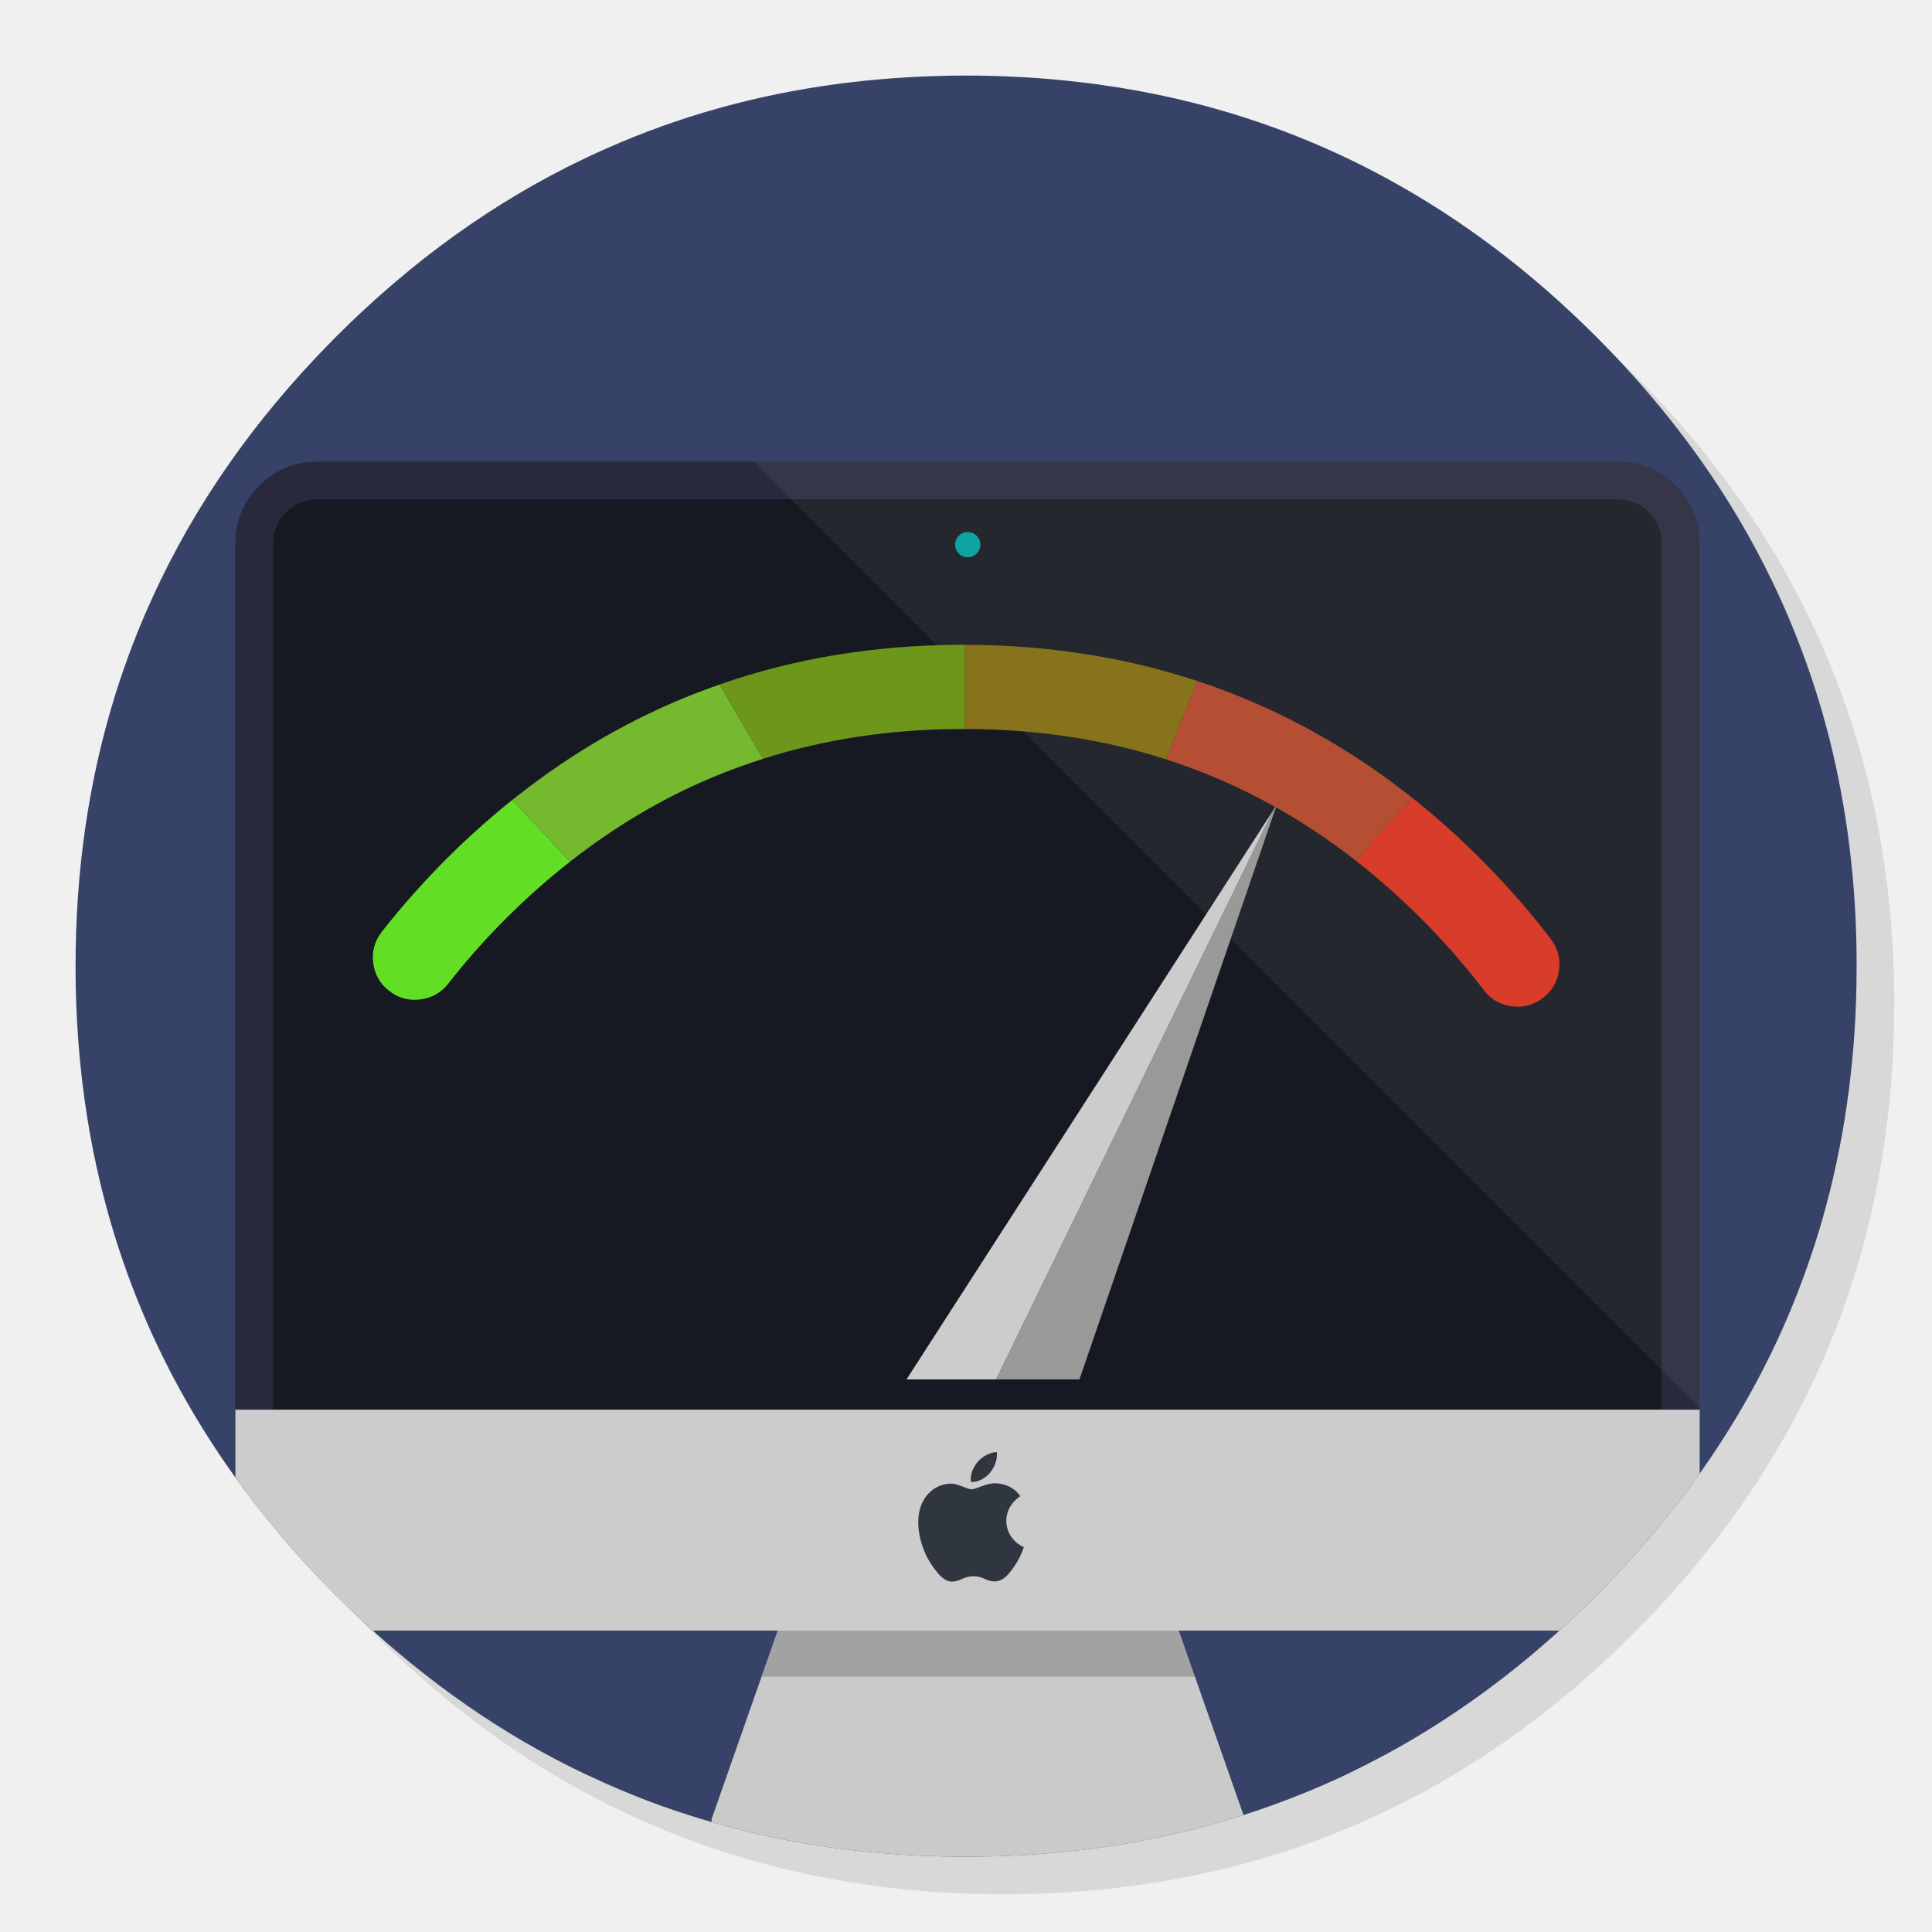
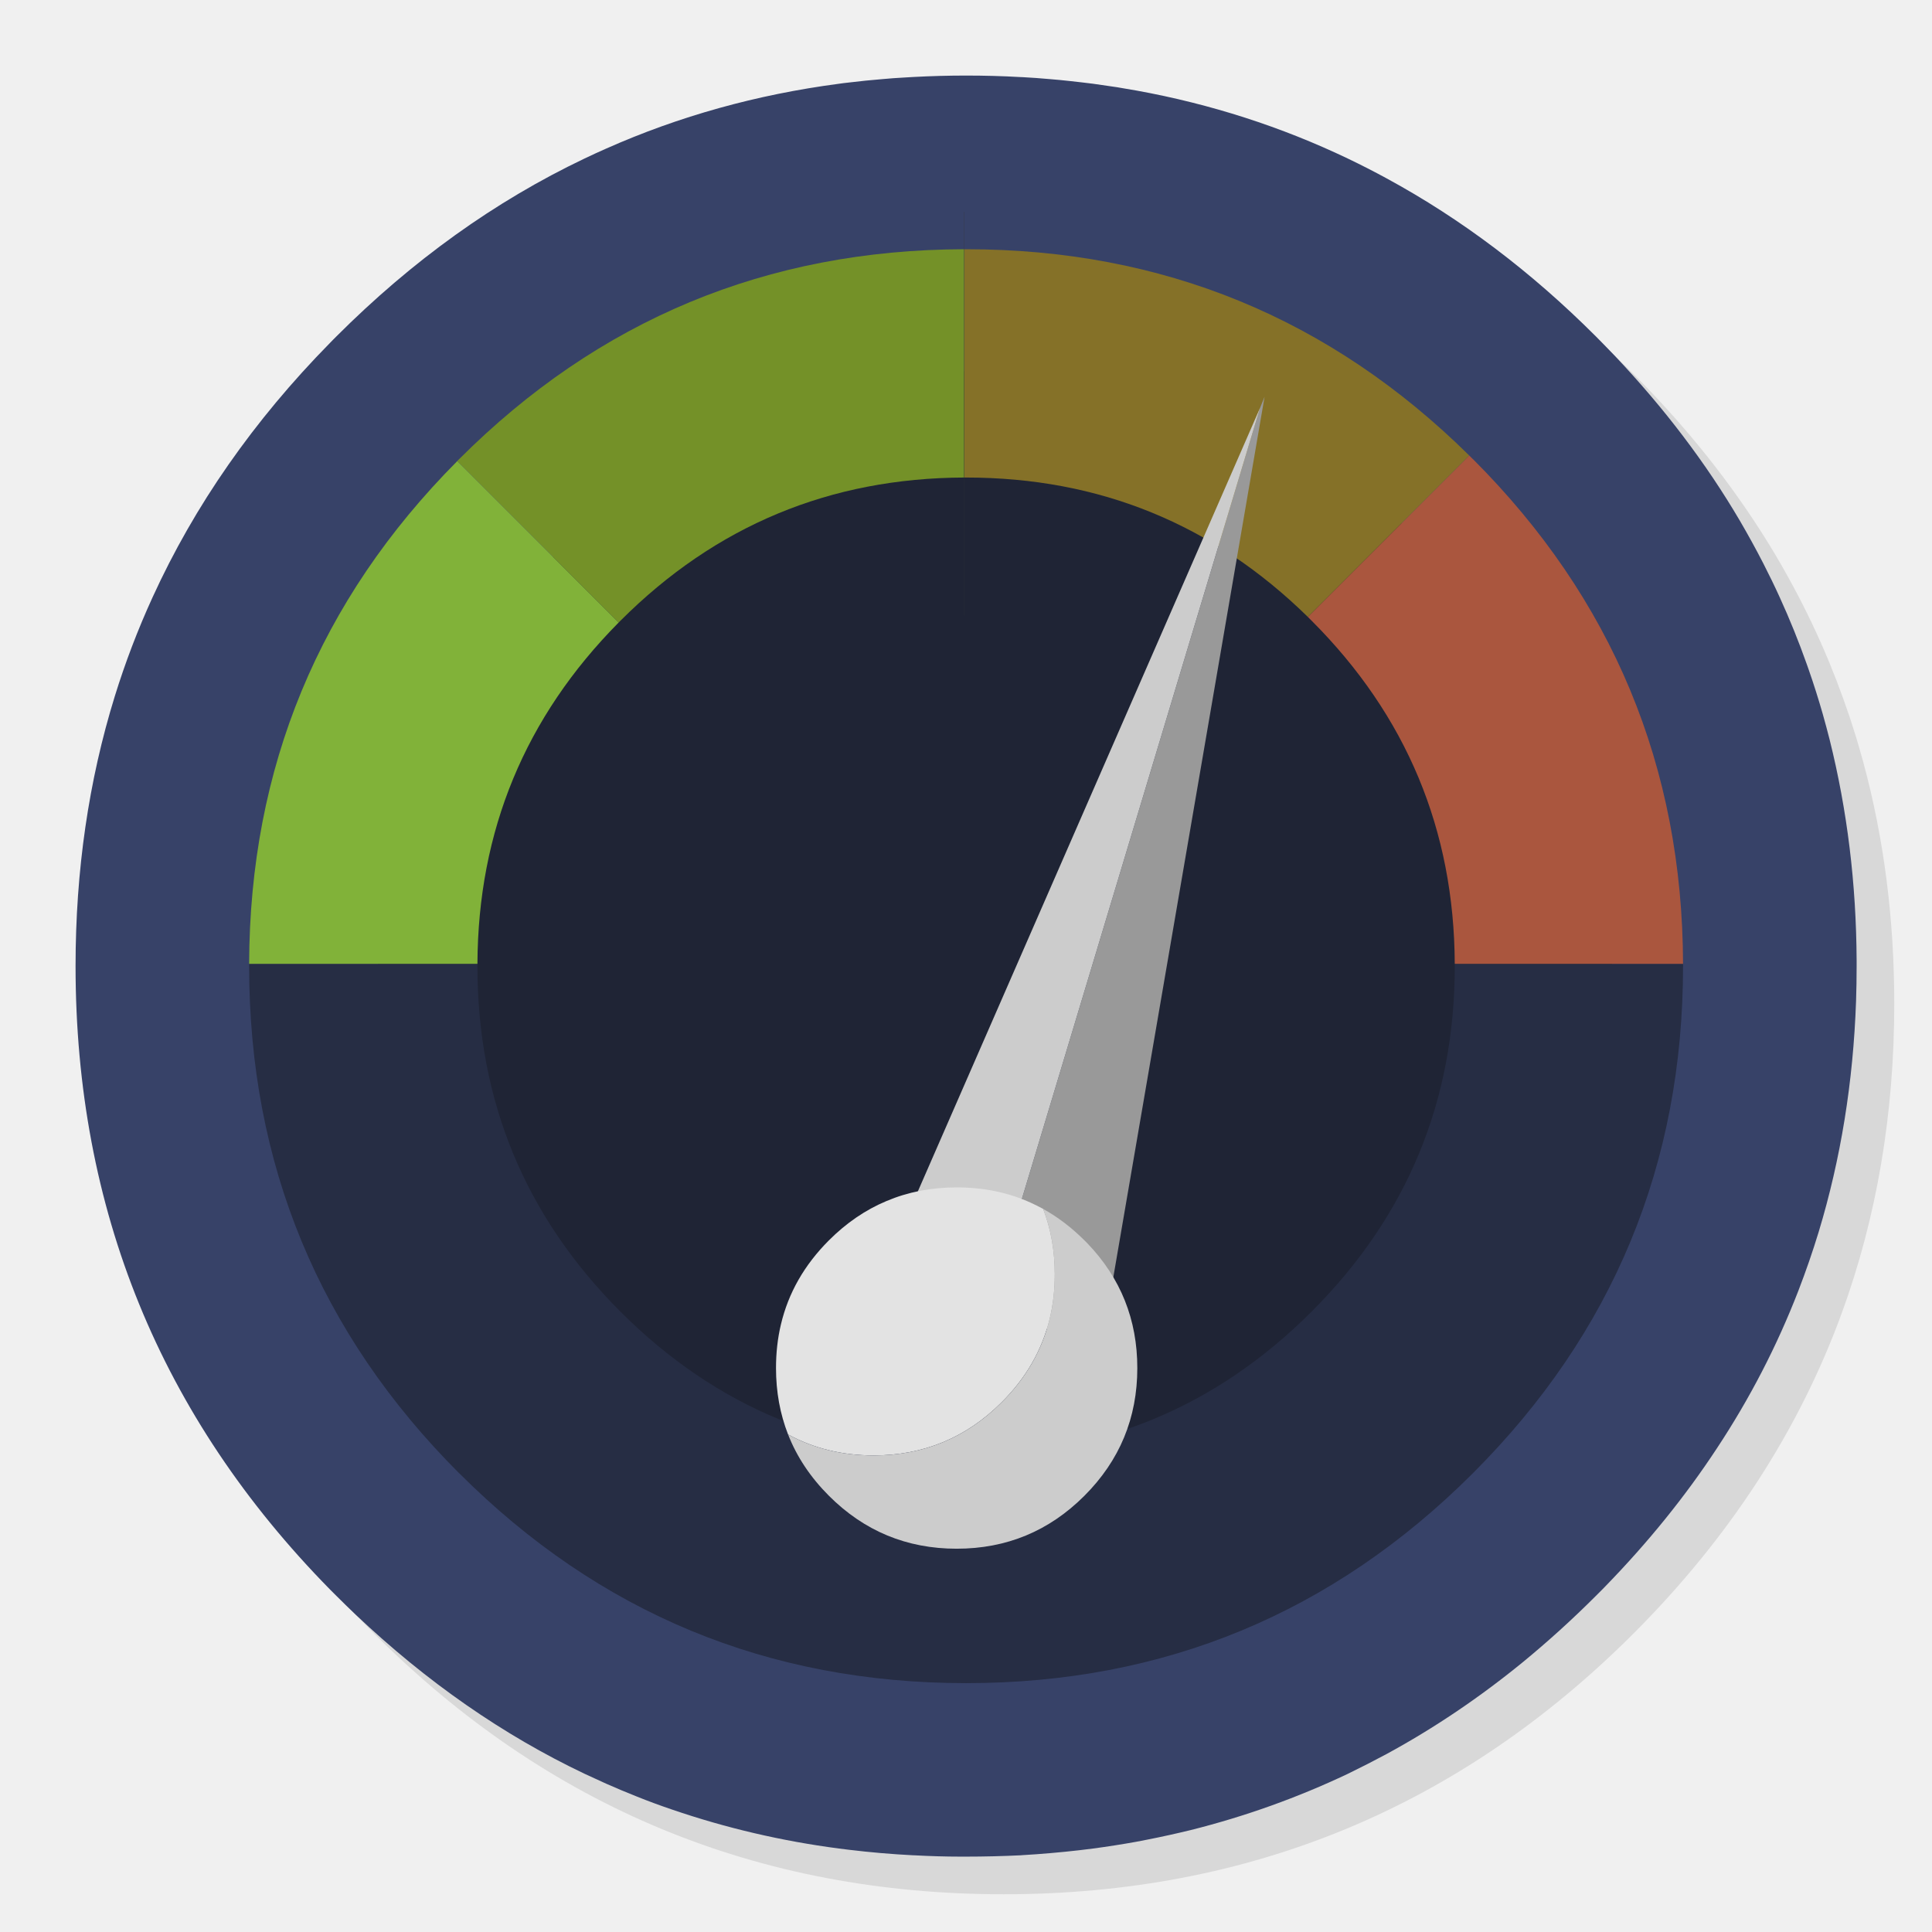
<svg xmlns="http://www.w3.org/2000/svg" id="Activity-Monitor" image-rendering="optimizeSpeed" baseProfile="basic" version="1.1" style="background-color:#ffffff" x="0px" y="0px" width="1024px" height="1024px" viewBox="0 0 1024 1024" enable-background="new 0 0 1024 1024">
-   <defs transform="matrix(1 0 0 1 0 0) ">
-     <linearGradient gradientUnits="userSpaceOnUse" color-interpolation="sRGB" x1="197.625" y1="437.65" x2="826.475" y2="437.65" id="linearGradient1">
-       <stop stop-color="#00FF00" stop-opacity="1" offset="0" />
-       <stop stop-color="#FF0000" stop-opacity="1" offset="1" />
-     </linearGradient>
-   </defs>
+   <defs transform="matrix(1 0 0 1 0 0) " />
  <g id="shadow">
    <g id="shape">
      <path id="path" fill="#000000" fill-opacity="0.098" d="M969.65,351.3 Q961.05,330.45 950.25,310.45 C946.2,302.9 941.9,295.4 937.35,288.05 917.8,256.35 893.95,226.4 865.8,198.25 773.65,106.1 662.35,60 532,60 401.65,60 290.4,106.1 198.25,198.25 106.1,290.4 60,401.65 60,532 60,662.35 106.1,773.65 198.25,865.8 290.4,957.95 401.65,1004 532,1004 662.35,1004 773.65,957.95 865.8,865.8 916.55,815 953.35,758.4 976.15,696.05 994.7,645.2 1004,590.55 1004,532 1004,487.1 998.55,444.45 987.6,404.05 986.35,399.5 985.05,394.95 983.7,390.45 979.6,377.15 974.9,364.1 969.65,351.3z" />
    </g>
  </g>
  <g id="criclebg">
    <g id="shape2">
      <path id="path1" fill="#374268" fill-opacity="1" d="M849.15,181.65 C848.05,180.5 846.95,179.4 845.85,178.3 811.5,143.95 774.55,116.05 734.95,94.55 728.25,90.9 721.5,87.45 714.3,84 679.25,67.25 641.8,55.15 602.4,48 599.3,47.45 596.2,46.9 593.05,46.4 592.75,46.35 592.45,46.3 592.2,46.25 588,45.6 583.8,45 579.45,44.4 575.4,43.9 571.25,43.4 567.05,42.95 563.45,42.55 559.85,42.2 556.05,41.9 551.6,41.5 546.9,41.15 542.15,40.9 541.7,40.85 541.3,40.85 540.85,40.85 531.35,40.3 521.75,40.05 512.05,40.05 502.7,40.05 493.45,40.3 484.15,40.8 482.45,40.9 480.75,41 479.05,41.1 475.4,41.3 471.75,41.55 468.05,41.9 461.95,42.4 455.85,43 449.8,43.75 448,43.95 446.25,44.15 444.6,44.4 401,50.15 359.9,61.6 321.3,78.75 317.45,80.45 313.6,82.2 309.75,84.05 262.25,106.7 218.5,138.1 178.3,178.3 177.75,178.85 177.25,179.35 176.75,179.85 176.1,180.5 175.5,181.1 174.9,181.75 134.45,222.9 103.15,267.8 80.9,316.5 73.05,333.65 66.4,351.1 60.85,369 Q40.05,436.2 40.05,512.05 C40.05,640.8 85,750.95 174.9,842.45 175.5,843.05 176.1,843.65 176.75,844.3 177.25,844.8 177.75,845.3 178.3,845.85 181.75,849.3 185.2,852.65 188.4,855.7 226.2,891.5 266.75,919.65 309.75,940.1 313.7,941.95 317.5,943.7 321.3,945.4 326.85,947.85 332.1,950.05 337.4,952.15 343.85,954.75 350,957 356.2,959.1 384.8,968.9 414.4,975.8 444.6,979.75 446.5,980 448.15,980.2 449.8,980.4 461.3,981.8 472.65,982.75 484.15,983.35 484.3,983.35 484.4,983.35 484.55,983.35 493.05,983.8 501.15,984.05 509.05,984.05 510.25,984.05 511.15,984.05 512.05,984.05 521.8,984.05 531.4,983.8 540.85,983.35 541.3,983.3 541.7,983.3 542.15,983.25 544.65,983.1 546.9,982.95 549.1,982.8 559.4,982.05 569.55,981.05 579.45,979.75 587.25,978.7 594.9,977.5 602.4,976.15 604.3,975.8 606.05,975.45 607.8,975.1 615.75,973.55 623.6,971.8 631.2,969.95 660.1,962.7 687.8,952.75 714.3,940.2 721.3,936.8 728.15,933.3 734.95,929.65 760.15,915.95 784.3,899.65 807.35,880.8 820.6,869.9 833.4,858.3 845.85,845.85 846.95,844.75 848.05,843.65 849.15,842.55 849.8,841.9 850.4,841.25 851.05,840.6 873.65,817.35 893.25,793.1 909.95,767.7 927.5,741.15 941.9,713.25 953.2,684.05 957.15,673.8 960.75,663.4 963.95,652.9 975.65,614.25 982.25,573.5 983.75,530.55 983.95,524.5 984.05,518.3 984.05,512.05 984.05,511.4 984.05,510.7 984.05,510.05 984.05,509.7 984.05,509.4 984.05,509.05 983.85,468.4 979.1,429.55 969.75,392.05 968.65,387.7 967.4,383.05 966.1,378.45 963.85,370.6 961.35,362.65 958.55,354.65 958.25,353.9 957.95,353 957.65,352.1 953.4,340.1 948.65,328.3 943.25,316.5 940.55,310.55 937.6,304.5 934.5,298.45 930.7,291.05 926.55,283.5 922.2,276.05 904.25,245.5 882.15,216.35 855.7,188.4 854.25,186.9 852.65,185.25 851.05,183.6 850.4,182.95 849.8,182.3 849.15,181.65z" />
    </g>
  </g>
-   <mask id="criclebg1">
-     <g id="g">
-       <g id="shape14">
-         <path id="path12" fill="#FFFFFF" fill-opacity="1" d="M849.15,181.65 C848.05,180.5 846.95,179.4 845.85,178.3 811.5,143.95 774.55,116.05 734.95,94.55 728.25,90.9 721.5,87.45 714.3,84 679.25,67.25 641.8,55.15 602.4,48 599.3,47.45 596.2,46.9 593.05,46.4 592.75,46.35 592.45,46.3 592.2,46.25 588,45.6 583.8,45 579.45,44.4 575.4,43.9 571.25,43.4 567.05,42.95 563.45,42.55 559.85,42.2 556.05,41.9 551.6,41.5 546.9,41.15 542.15,40.9 541.7,40.85 541.3,40.85 540.85,40.85 531.35,40.3 521.75,40.05 512.05,40.05 502.7,40.05 493.45,40.3 484.15,40.8 482.45,40.9 480.75,41 479.05,41.1 475.4,41.3 471.75,41.55 468.05,41.9 461.95,42.4 455.85,43 449.8,43.75 448,43.95 446.25,44.15 444.6,44.4 401,50.15 359.9,61.6 321.3,78.75 317.45,80.45 313.6,82.2 309.75,84.05 262.25,106.7 218.5,138.1 178.3,178.3 177.75,178.85 177.25,179.35 176.75,179.85 176.1,180.5 175.5,181.1 174.9,181.75 134.45,222.9 103.15,267.8 80.9,316.5 73.05,333.65 66.4,351.1 60.85,369 Q40.05,436.2 40.05,512.05 C40.05,640.8 85,750.95 174.9,842.45 175.5,843.05 176.1,843.65 176.75,844.3 177.25,844.8 177.75,845.3 178.3,845.85 181.75,849.3 185.2,852.65 188.4,855.7 226.2,891.5 266.75,919.65 309.75,940.1 313.7,941.95 317.5,943.7 321.3,945.4 326.85,947.85 332.1,950.05 337.4,952.15 343.85,954.75 350,957 356.2,959.1 384.8,968.9 414.4,975.8 444.6,979.75 446.5,980 448.15,980.2 449.8,980.4 461.3,981.8 472.65,982.75 484.15,983.35 484.3,983.35 484.4,983.35 484.55,983.35 493.05,983.8 501.15,984.05 509.05,984.05 510.25,984.05 511.15,984.05 512.05,984.05 521.8,984.05 531.4,983.8 540.85,983.35 541.3,983.3 541.7,983.3 542.15,983.25 544.65,983.1 546.9,982.95 549.1,982.8 559.4,982.05 569.55,981.05 579.45,979.75 587.25,978.7 594.9,977.5 602.4,976.15 604.3,975.8 606.05,975.45 607.8,975.1 615.75,973.55 623.6,971.8 631.2,969.95 660.1,962.7 687.8,952.75 714.3,940.2 721.3,936.8 728.15,933.3 734.95,929.65 760.15,915.95 784.3,899.65 807.35,880.8 820.6,869.9 833.4,858.3 845.85,845.85 846.95,844.75 848.05,843.65 849.15,842.55 849.8,841.9 850.4,841.25 851.05,840.6 873.65,817.35 893.25,793.1 909.95,767.7 927.5,741.15 941.9,713.25 953.2,684.05 957.15,673.8 960.75,663.4 963.95,652.9 975.65,614.25 982.25,573.5 983.75,530.55 983.95,524.5 984.05,518.3 984.05,512.05 984.05,511.4 984.05,510.7 984.05,510.05 984.05,509.7 984.05,509.4 984.05,509.05 983.85,468.4 979.1,429.55 969.75,392.05 968.65,387.7 967.4,383.05 966.1,378.45 963.85,370.6 961.35,362.65 958.55,354.65 958.25,353.9 957.95,353 957.65,352.1 953.4,340.1 948.65,328.3 943.25,316.5 940.55,310.55 937.6,304.5 934.5,298.45 930.7,291.05 926.55,283.5 922.2,276.05 904.25,245.5 882.15,216.35 855.7,188.4 854.25,186.9 852.65,185.25 851.05,183.6 850.4,182.95 849.8,182.3 849.15,181.65z" />
-       </g>
-     </g>
-   </mask>
-   <g id="masked" mask="url(#criclebg1)">
-     <g id="bg">
-       <g id="group">
-         <g id="group1">
-           <g id="group2">
-             <g id="group3">
-               <g id="drawingObject">
-                 <path id="path2" fill="#CCCCCC" fill-opacity="0.984" d="M455.036,803.857 C445.88,803.857 437.961,807.156 431.445,813.673 424.928,820.19 421.67,828.067 421.67,837.265 L377.167,964.133 C377.167,973.331 380.425,981.208 386.942,987.725 393.458,994.242 401.336,997.5 410.534,997.5 L626.407,997.5 C635.605,997.5 643.524,994.242 650.04,987.725 656.516,981.208 659.815,973.331 659.815,964.133 L615.313,837.265 Q615.313,823.489 605.496,813.673 C598.98,807.156 591.102,803.857 581.905,803.857 L455.036,803.857z" />
-               </g>
-             </g>
-           </g>
-           <g id="group4">
-             <g id="group5">
-               <g id="drawingObject1">
-                 <path id="path3" fill="#000000" fill-opacity="0.2" d="M455.078,803.857 C445.921,803.857 438.002,807.156 431.486,813.673 424.969,820.19 421.711,828.067 421.711,837.265 L403.687,888.697 633.378,888.697 615.354,837.265 Q615.354,823.489 605.538,813.673 C599.021,807.156 591.143,803.857 581.946,803.857 L455.078,803.857z" />
-               </g>
-             </g>
-           </g>
-         </g>
-       </g>
-       <g id="group6">
-         <g id="group7">
-           <g id="drawingObject2">
-             <path id="path4" fill="#28293C" fill-opacity="1" d="M874.1,271.5 C878.65,276.05 880.9,281.55 880.9,288 L880.9,747.15 900.85,747.15 900.85,288 C900.85,276.15 896.6,265.85 888.15,257.4 Q875.45,244.7 857.5,244.7 L168.05,244.7 C156.2,244.7 145.9,248.9 137.45,257.4 129,265.85 124.75,276.15 124.75,288 L124.75,747.15 144.7,747.15 144.7,288 C144.7,281.55 146.95,276.05 151.55,271.5 156.1,266.9 161.6,264.6 168.05,264.6 L857.5,264.6 C863.95,264.6 869.5,266.9 874.1,271.5z" />
-           </g>
-           <g id="drawingObject3">
-             <path id="path5" fill="#171922" fill-opacity="1" d="M880.9,288 C880.9,281.55 878.65,276.05 874.1,271.5 Q867.15,264.6 857.5,264.6 L168.05,264.6 C161.6,264.6 156.1,266.9 151.55,271.5 146.95,276.05 144.7,281.55 144.7,288 L144.7,747.15 880.9,747.15 880.9,288z" />
-           </g>
-           <g id="drawingObject4">
-             <path id="path6" fill="#CCCCCC" fill-opacity="1" d="M900.863,820.856 L900.863,747.152 124.765,747.152 124.765,820.856 C124.765,832.776 129.014,843.045 137.469,851.501 145.924,859.956 156.194,864.245 168.072,864.245 L857.515,864.245 C869.476,864.245 879.664,859.956 888.16,851.501 896.615,843.045 900.863,832.776 900.863,820.856z" />
-           </g>
-         </g>
-       </g>
-       <g id="group8">
-         <g id="group9">
-           <g id="group10">
-             <g id="group11">
-               <g id="drawingObject5">
-                 <path id="path7" fill="#009D9B" fill-opacity="1" d="M512.903,282.031 C511.088,282.031 509.479,282.691 508.201,283.97 Q506.262,285.908 506.262,288.672 C506.262,290.528 506.922,292.136 508.201,293.415 509.479,294.693 511.088,295.353 512.903,295.353 514.759,295.353 516.367,294.693 517.646,293.415 518.924,292.136 519.584,290.528 519.584,288.672 519.584,286.816 518.965,285.248 517.646,283.97 516.367,282.691 514.759,282.031 512.903,282.031z" />
-               </g>
-             </g>
-           </g>
-         </g>
-       </g>
-       <g id="group12">
-         <g id="group13">
-           <g id="drawingObject6">
-             <path id="path8" fill="#FFFFFF" fill-opacity="0.059" d="M888.21,257.515 Q875.507,244.811 857.565,244.811 L399.339,244.811 900.913,746.386 900.913,288.118 C900.913,276.24 896.665,265.97 888.21,257.515z" />
-           </g>
-         </g>
-       </g>
-       <g id="group14">
-         <g id="group15">
-           <g id="group16">
-             <g id="group17">
-               <g id="drawingObject7">
-                 <path id="path9" fill="#2F363F" fill-opacity="1" d="M489.599,794.989 C483.495,805.507 487.991,821.056 493.93,829.593 496.817,833.759 500.282,838.461 504.736,838.296 509.149,838.09 510.799,835.45 516.037,835.45 521.234,835.45 522.76,838.296 527.379,838.172 532.04,838.09 535.01,833.965 537.897,829.717 541.196,824.892 542.557,820.231 542.64,819.984 L541.155,819.282 C540,818.581 538.969,817.839 538.02,816.89 534.968,814.003 533.442,810.415 533.36,806.125 533.36,797.423 540.536,793.216 540.784,793.01 536.824,787.153 530.473,786.328 528.245,786.204 Q525.152,785.916 520.698,787.607 515.996,789.38 515.13,789.38 C512.366,789.38 508.201,786.328 503.787,786.369 497.931,786.493 492.569,789.793 489.599,794.989z M514.594,785.462 C518.429,785.709 522.389,783.441 524.74,780.554 527.173,777.667 528.782,773.625 528.328,769.624 524.905,769.706 520.698,771.892 518.223,774.78 515.996,777.419 514.016,781.461 514.594,785.462z" />
-               </g>
-             </g>
-           </g>
-         </g>
-       </g>
+   <g id="svg2">
+     <g id="shape4">
+       <path id="path2" fill="#1F2435" fill-opacity="1" d="M758.8,755.2 Q854.65,659.35 854.65,523.75 C854.65,433.35 822.7,356.2 758.8,292.3 694.9,228.4 617.75,196.45 527.35,196.45 436.95,196.45 359.8,228.4 295.9,292.3 232,356.2 200.05,433.35 200.05,523.75 200.05,614.15 232,691.3 295.9,755.2 359.8,819.1 436.95,851.05 527.35,851.05 617.75,851.05 694.9,819.1 758.8,755.2z" />
    </g>
  </g>
-   <g id="Calque.__2010">
-     <g id="shape16">
-       <path id="path13" fill="#999999" fill-opacity="1" d="M676.85,426.15 L674.7,429.65 527.95,731.1 572.15,731.1 676.85,426.15z" />
-       <path id="path14" fill="#CCCCCC" fill-opacity="1" d="M480.475,731.1 L527.95,731.1 674.7,429.65 480.475,731.1z" />
+   <g id="Calque.__2011">
+     <g id="shape6">
+       <path id="path3" fill="none" stroke="#333333" stroke-opacity="1" stroke-width="0.1" stroke-linecap="round" stroke-linejoin="round" d="M511.05,112.25 L511.05,132.1" />
+       <path id="path4" fill="#262D44" fill-opacity="1" d="M892.05,512.1 C892.05,511.7 892.05,511.3 892.05,510.85 L771.05,510.85 C771.05,511.25 771.05,511.65 771.05,512.1 771.05,583.6 745.75,644.65 695.15,695.2 L695.125,695.2 L695.1,695.225 L695.1,695.25 C644.55,745.8 583.55,771.1 512.05,771.1 440.5,771.1 379.45,745.8 328.9,695.25 L328.875,695.225 L328.9,695.225 L328.9,695.25 C278.35,644.65 253.05,583.6 253.05,512.1 253.05,511.65 253.05,511.25 253.05,510.85 L132.05,510.85 C132.05,511.3 132.05,511.7 132.05,512.1 132.05,617 169.15,706.55 243.3,780.8 L243.3,780.775 L243.325,780.775 L243.35,780.8 C317.55,855 407.1,892.1 512.05,892.1 616.95,892.1 706.5,855 780.7,780.8 L780.7,780.775 L780.675,780.8 L780.7,780.8 C854.95,706.55 892.05,617 892.05,512.1z" />
+       <path id="path5" fill="#AA563E" fill-opacity="1" d="M780.675,243.375 Q779.699,242.399 778.725,241.425 L693.175,326.975 L693.2,327 C693.85,327.65 694.5,328.3 695.15,328.95 L695.125,328.925 L695.125,328.95 L695.15,328.95 C745.45,379.25 770.75,439.9 771.05,510.85 L892.05,510.85 C891.75,406.45 854.65,317.3 780.7,243.35 L780.675,243.35 L780.675,243.375z" />
+       <path id="path7" fill="none" stroke="#333333" stroke-opacity="1" stroke-width="0.1" stroke-linecap="round" stroke-linejoin="round" d="M511.05,326.1 L511.05,253.1" />
+       <path id="path11" fill="#857128" fill-opacity="1" d="M693.175,326.975 L778.725,241.425 L778.75,241.45 C704.95,168.55 616.05,132.1 512.05,132.1 511.7,132.1 511.4,132.1 511.05,132.1 L511.05,253.1 C511.4,253.1 511.7,253.1 512.05,253.1 582.6,253.1 643,277.75 693.2,327" />
+       <path id="path12" fill="none" stroke="#333333" stroke-opacity="1" stroke-width="0.1" stroke-linecap="round" stroke-linejoin="round" d="M511.05,132.1 L511.05,253.1" />
+       <path id="path13" fill="#749128" fill-opacity="1" d="M327.9,329.95 C328.25,329.6 328.55,329.3 328.9,328.95 L328.9,328.925 L328.875,328.95 L328.9,328.95 C379.25,278.6 439.95,253.35 511.05,253.1 L511.05,132.1 C406.55,132.35 317.3,169.4 243.35,243.35 L243.325,243.35 L243.3,243.375 L243.3,243.4 C242.95,243.7 242.65,244.05 242.35,244.4 L242.325,244.375 L327.9,329.95z" />
+       <path id="path14" fill="none" stroke="#333333" stroke-opacity="1" stroke-width="0.1" stroke-linecap="round" stroke-linejoin="round" d="M511.05,253.1 L511.05,132.1" />
+       <path id="path15" fill="#81B239" fill-opacity="1" d="M132.05,510.85 L253.05,510.85 C253.35,440.35 278.3,380.05 327.9,329.95 L242.325,244.375 L242.35,244.4 C169.1,318.1 132.35,406.9 132.05,510.85z" />
    </g>
  </g>
-   <g id="svg2">
+   <g id="Calque.__2012">
+     <g id="shape16">
+       <path id="path16" fill="#999999" fill-opacity="1" d="M670.25,210.3 L667.85,216.2 519.15,710.1 586.25,699.25 670.25,210.3z" />
+       <path id="path17" fill="#CCCCCC" fill-opacity="1" d="M447.05,721.75 L519.15,710.1 667.85,216.2 447.05,721.75z" />
+     </g>
+   </g>
+   <g id="svg3">
    <g id="shape20">
-       <path id="path15" fill="url(#linearGradient1)" fill-opacity="1" d="M718.4,456 L718.45,455.95 718.375,455.975 718.4,456" />
-       <path id="path16" fill="#62DF24" fill-opacity="1" d="M271.55,423.95 C268.95,426 266.2,428.3 263.45,430.6 254.3,438.3 245.35,446.5 236.65,455.2 L236.625,455.2 L236.6,455.225 L236.6,455.25 C224.2,467.7 212.8,480.55 202.4,493.85 198.6,498.7 197.05,504.2 197.8,510.3 198.55,516.4 201.35,521.35 206.2,525.15 211.05,528.95 216.55,530.5 222.65,529.75 228.7,529 233.7,526.25 237.55,521.4 246.85,509.45 257.05,497.95 268.2,486.8 L268.2,486.775 L268.175,486.8 L268.2,486.8 C279.15,475.85 290.45,465.85 302.15,456.7 L302.125,456.675 L302.15,456.65 271.525,423.95" />
-       <path id="path17" fill="#74B92E" fill-opacity="1" d="M381.45,362.8 C380.15,363.25 378.85,363.7 377.6,364.15 L377.575,364.15 L377.6,364.15 C374.85,365.15 372.15,366.15 369.4,367.2 335.7,380.25 304.1,398.4 274.6,421.55 L274.575,421.525 L274.55,421.55 C273.6,422.3 272.65,423.05 271.55,423.95 L271.525,423.95 L302.15,456.65 C306.4,453.3 310.75,450.1 315.1,447 339.4,429.65 365.25,416 392.7,406.15 L392.725,406.15 L392.75,406.15 C396.6,404.75 400.45,403.45 404.4,402.2 L381.45,362.775" />
-       <path id="path18" fill="#6D971B" fill-opacity="1" d="M511.4,341.75 C511.15,341.75 510.95,341.75 510.7,341.75 510.15,341.75 509.6,341.75 509.05,341.75 L509.05,341.725 L508.975,341.725 L509,341.75 C463.6,341.95 421.05,348.9 381.45,362.8 L381.45,362.775 L404.4,402.2 C437.15,391.75 472.05,386.5 509.05,386.4 L509.05,386.375 L509.125,386.375 L509.15,386.4 C509.65,386.4 510.15,386.4 510.7,386.4 510.95,386.35 511.15,386.35 511.4,386.4 L511.4,386.375 L511.4,341.725" />
-       <path id="path19" fill="#87731B" fill-opacity="1" d="M511.4,341.725 L511.4,386.375 L511.4,386.4 C549.15,386.4 584.75,391.75 618.1,402.5 L634.55,360.925 L634.55,360.95 C596.3,348.25 555.15,341.85 511.4,341.75" />
-       <path id="path20" fill="#D73D2A" fill-opacity="1" d="M826.3,514.3 Q827.569,505.18 821.975,497.75 L822,497.75 C810.85,483.05 798.4,468.9 784.75,455.25 780.3,450.8 775.85,446.55 771.35,442.4 767.3,438.65 763.15,435 759,431.5 755.7,428.7 752.35,425.95 748.75,423.05 L748.725,423.025 L718.45,455.95 718.4,456 C722.35,459.05 726.25,462.25 730.1,465.55 737.95,472.2 745.65,479.3 753.2,486.8 765.35,499 776.45,511.65 786.45,524.75 790.15,529.65 795.05,532.5 801.15,533.35 807.2,534.2 812.7,532.75 817.65,529.05 822.6,525.3 825.45,520.4 826.3,514.3z" />
-       <path id="path21" fill="#B44F34" fill-opacity="1" d="M718.375,455.975 L718.45,455.95 748.725,423.025 L748.75,423.05 C719.15,399.5 687.15,380.95 653.05,367.6 649.15,366.05 645.25,364.6 641.3,363.2 L641.275,363.2 L641.25,363.2 C639.1,362.45 636.95,361.7 634.55,360.95 L634.55,360.925 L618.1,402.5 C620.9,403.4 623.7,404.35 626.45,405.3 L626.425,405.3 L626.45,405.3 C659.3,416.9 689.95,433.8 718.4,456" />
+       <path id="path18" fill="#E3E3E3" fill-opacity="1" d="M469.8,636.6 C458.7,641.25 448.55,648.2 439.35,657.4 426.35,670.4 417.85,685.25 413.9,702 412.15,709.35 411.3,717.05 411.3,725.1 411.3,737.7 413.45,749.45 417.7,760.3 431.3,767.7 446.4,771.4 463.05,771.4 489.55,771.4 512.15,762 530.9,743.25 543.85,730.35 552.3,715.6 556.35,699 558.15,691.5 559.05,683.65 559.05,675.4 559.05,663 557,651.45 552.9,640.75 550.75,639.6 548.6,638.5 546.4,637.5 534.45,632.05 521.35,629.35 507.15,629.35 Q507.1,629.35 507.05,629.35 C493.65,629.35 481.25,631.75 469.8,636.6z" />
+       <path id="path19" fill="#CCCCCC" fill-opacity="1" d="M463.05,771.4 C446.4,771.4 431.3,767.7 417.7,760.3 422.35,772.2 429.6,783.05 439.35,792.8 458.05,811.5 480.6,820.85 507.05,820.85 533.5,820.85 556.05,811.5 574.75,792.8 593.45,774.1 602.8,751.55 602.8,725.1 602.8,699.45 594,677.4 576.35,659 575.8,658.45 575.3,657.95 574.75,657.4 568,650.65 560.7,645.1 552.9,640.75 557,651.45 559.05,663 559.05,675.4 559.05,683.65 558.15,691.5 556.35,699 552.3,715.6 543.85,730.35 530.9,743.25 512.15,762 489.55,771.4 463.05,771.4z" />
    </g>
  </g>
</svg>
